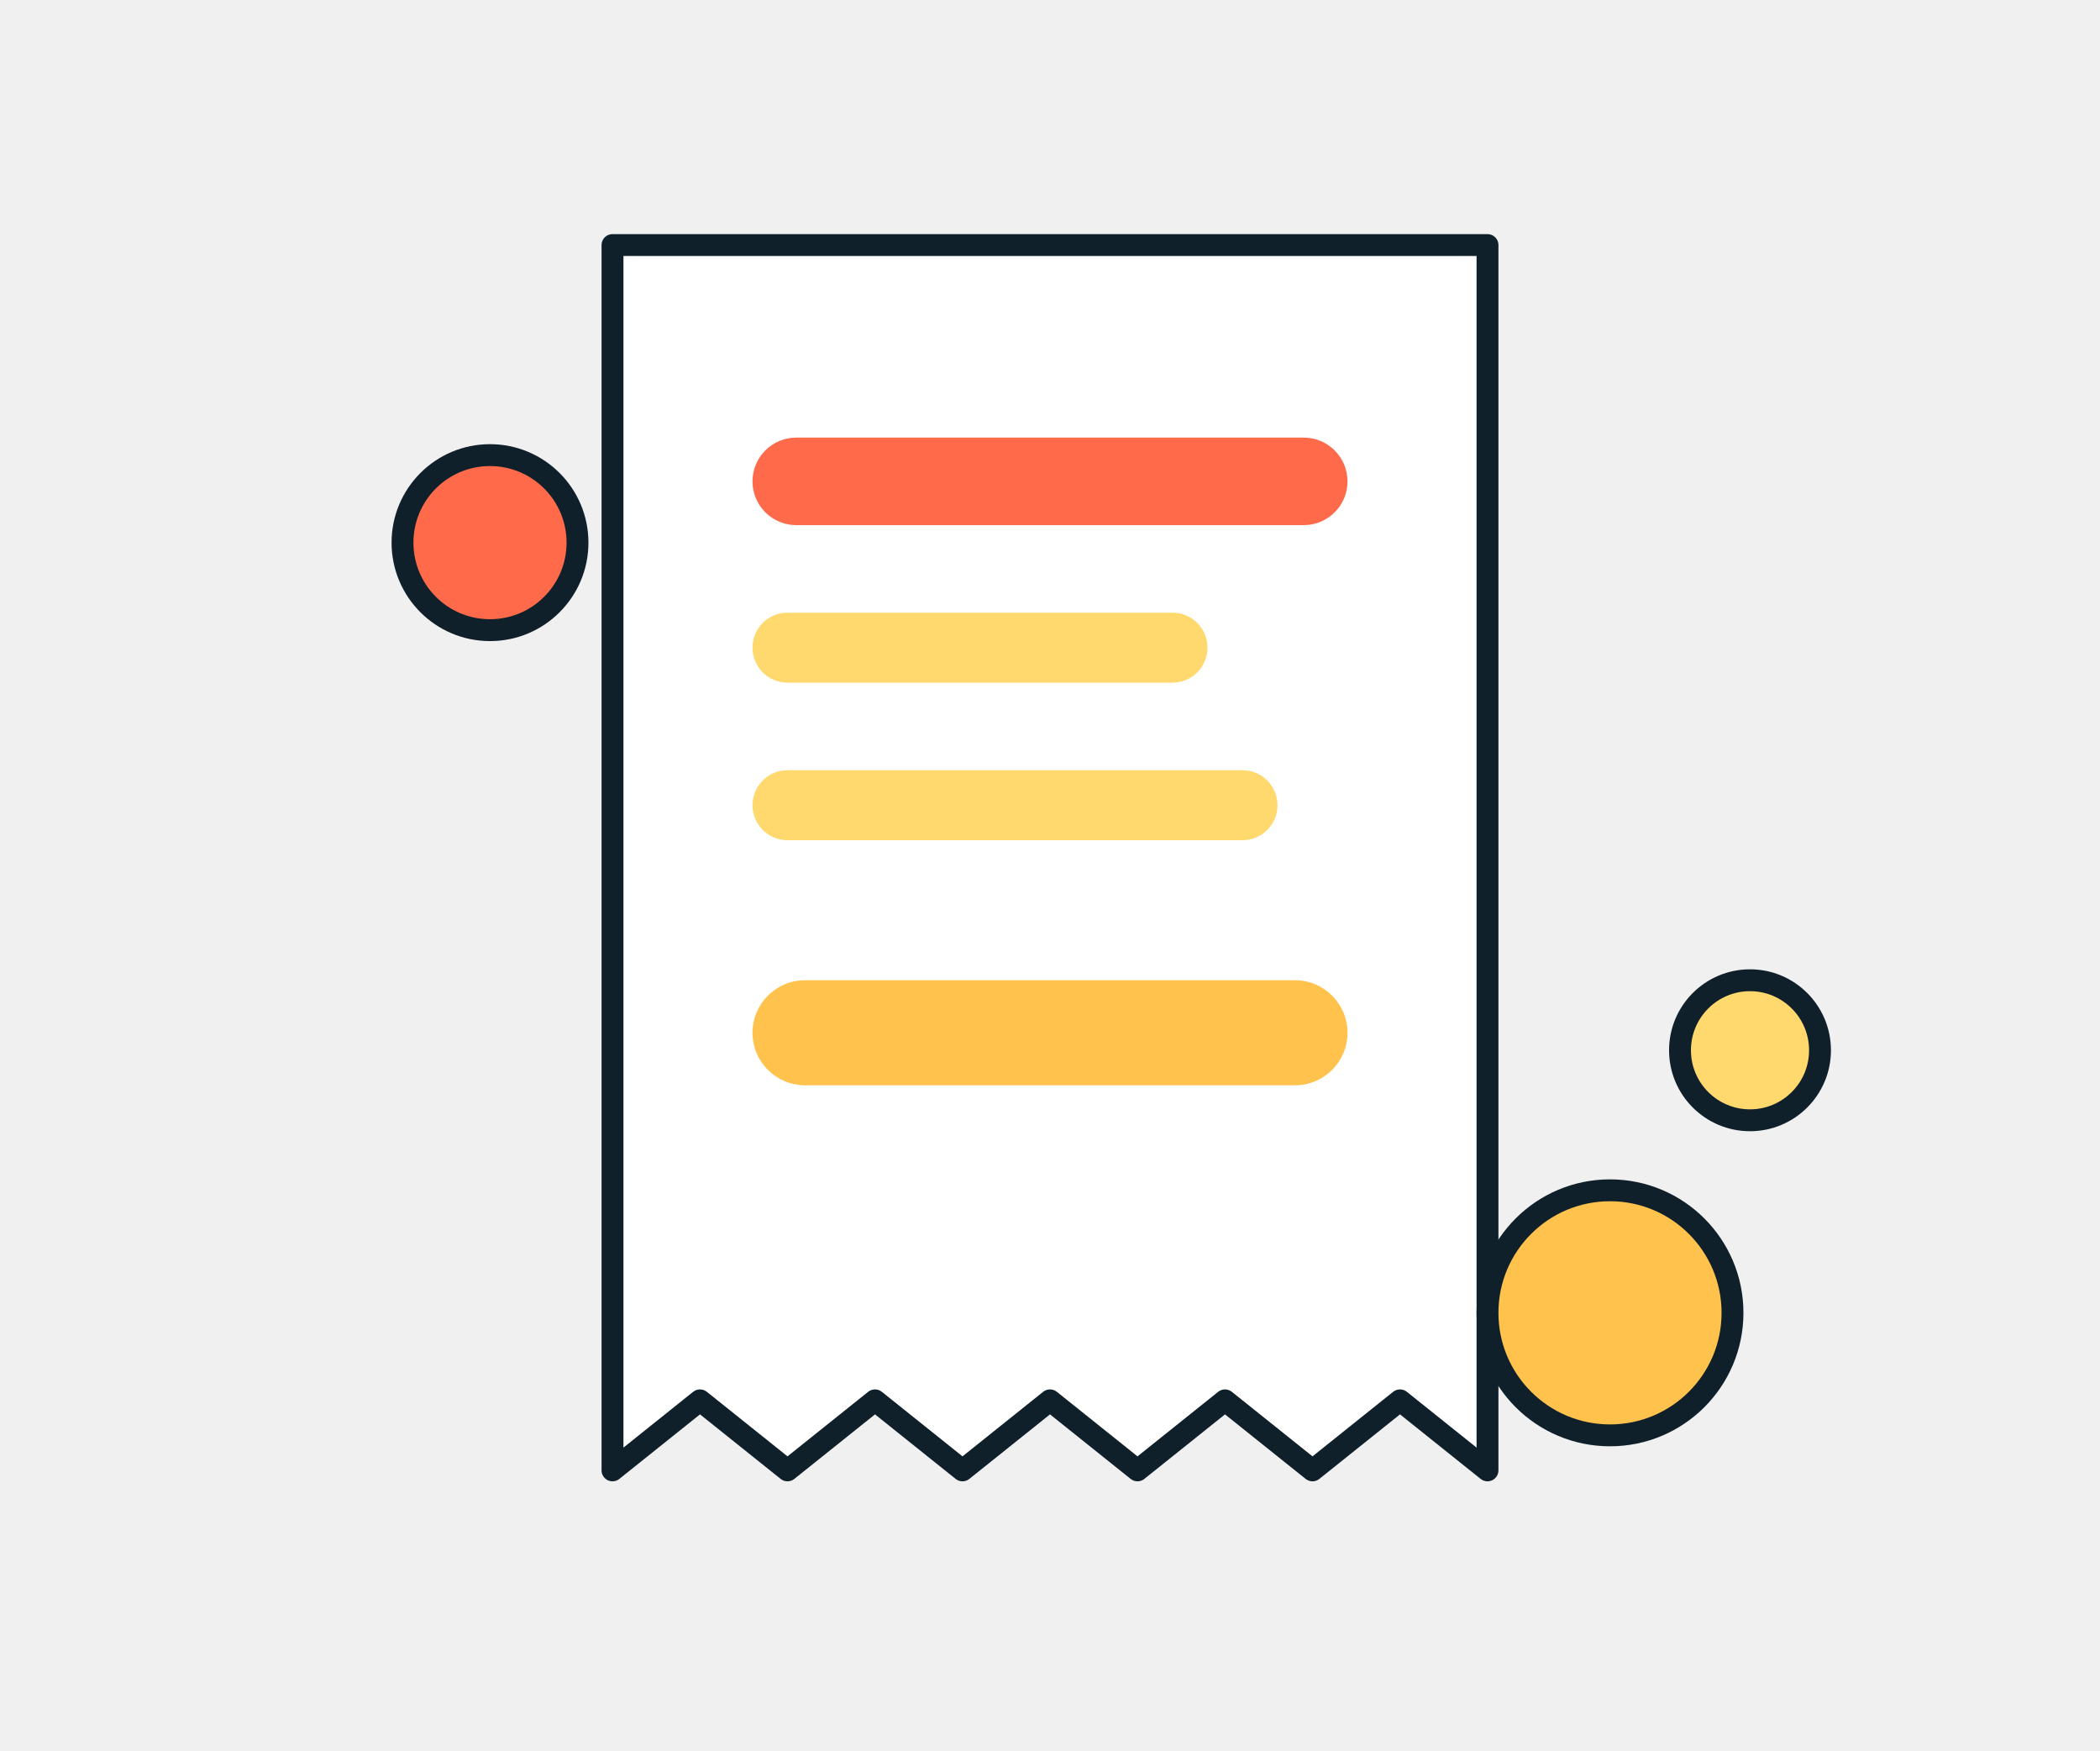
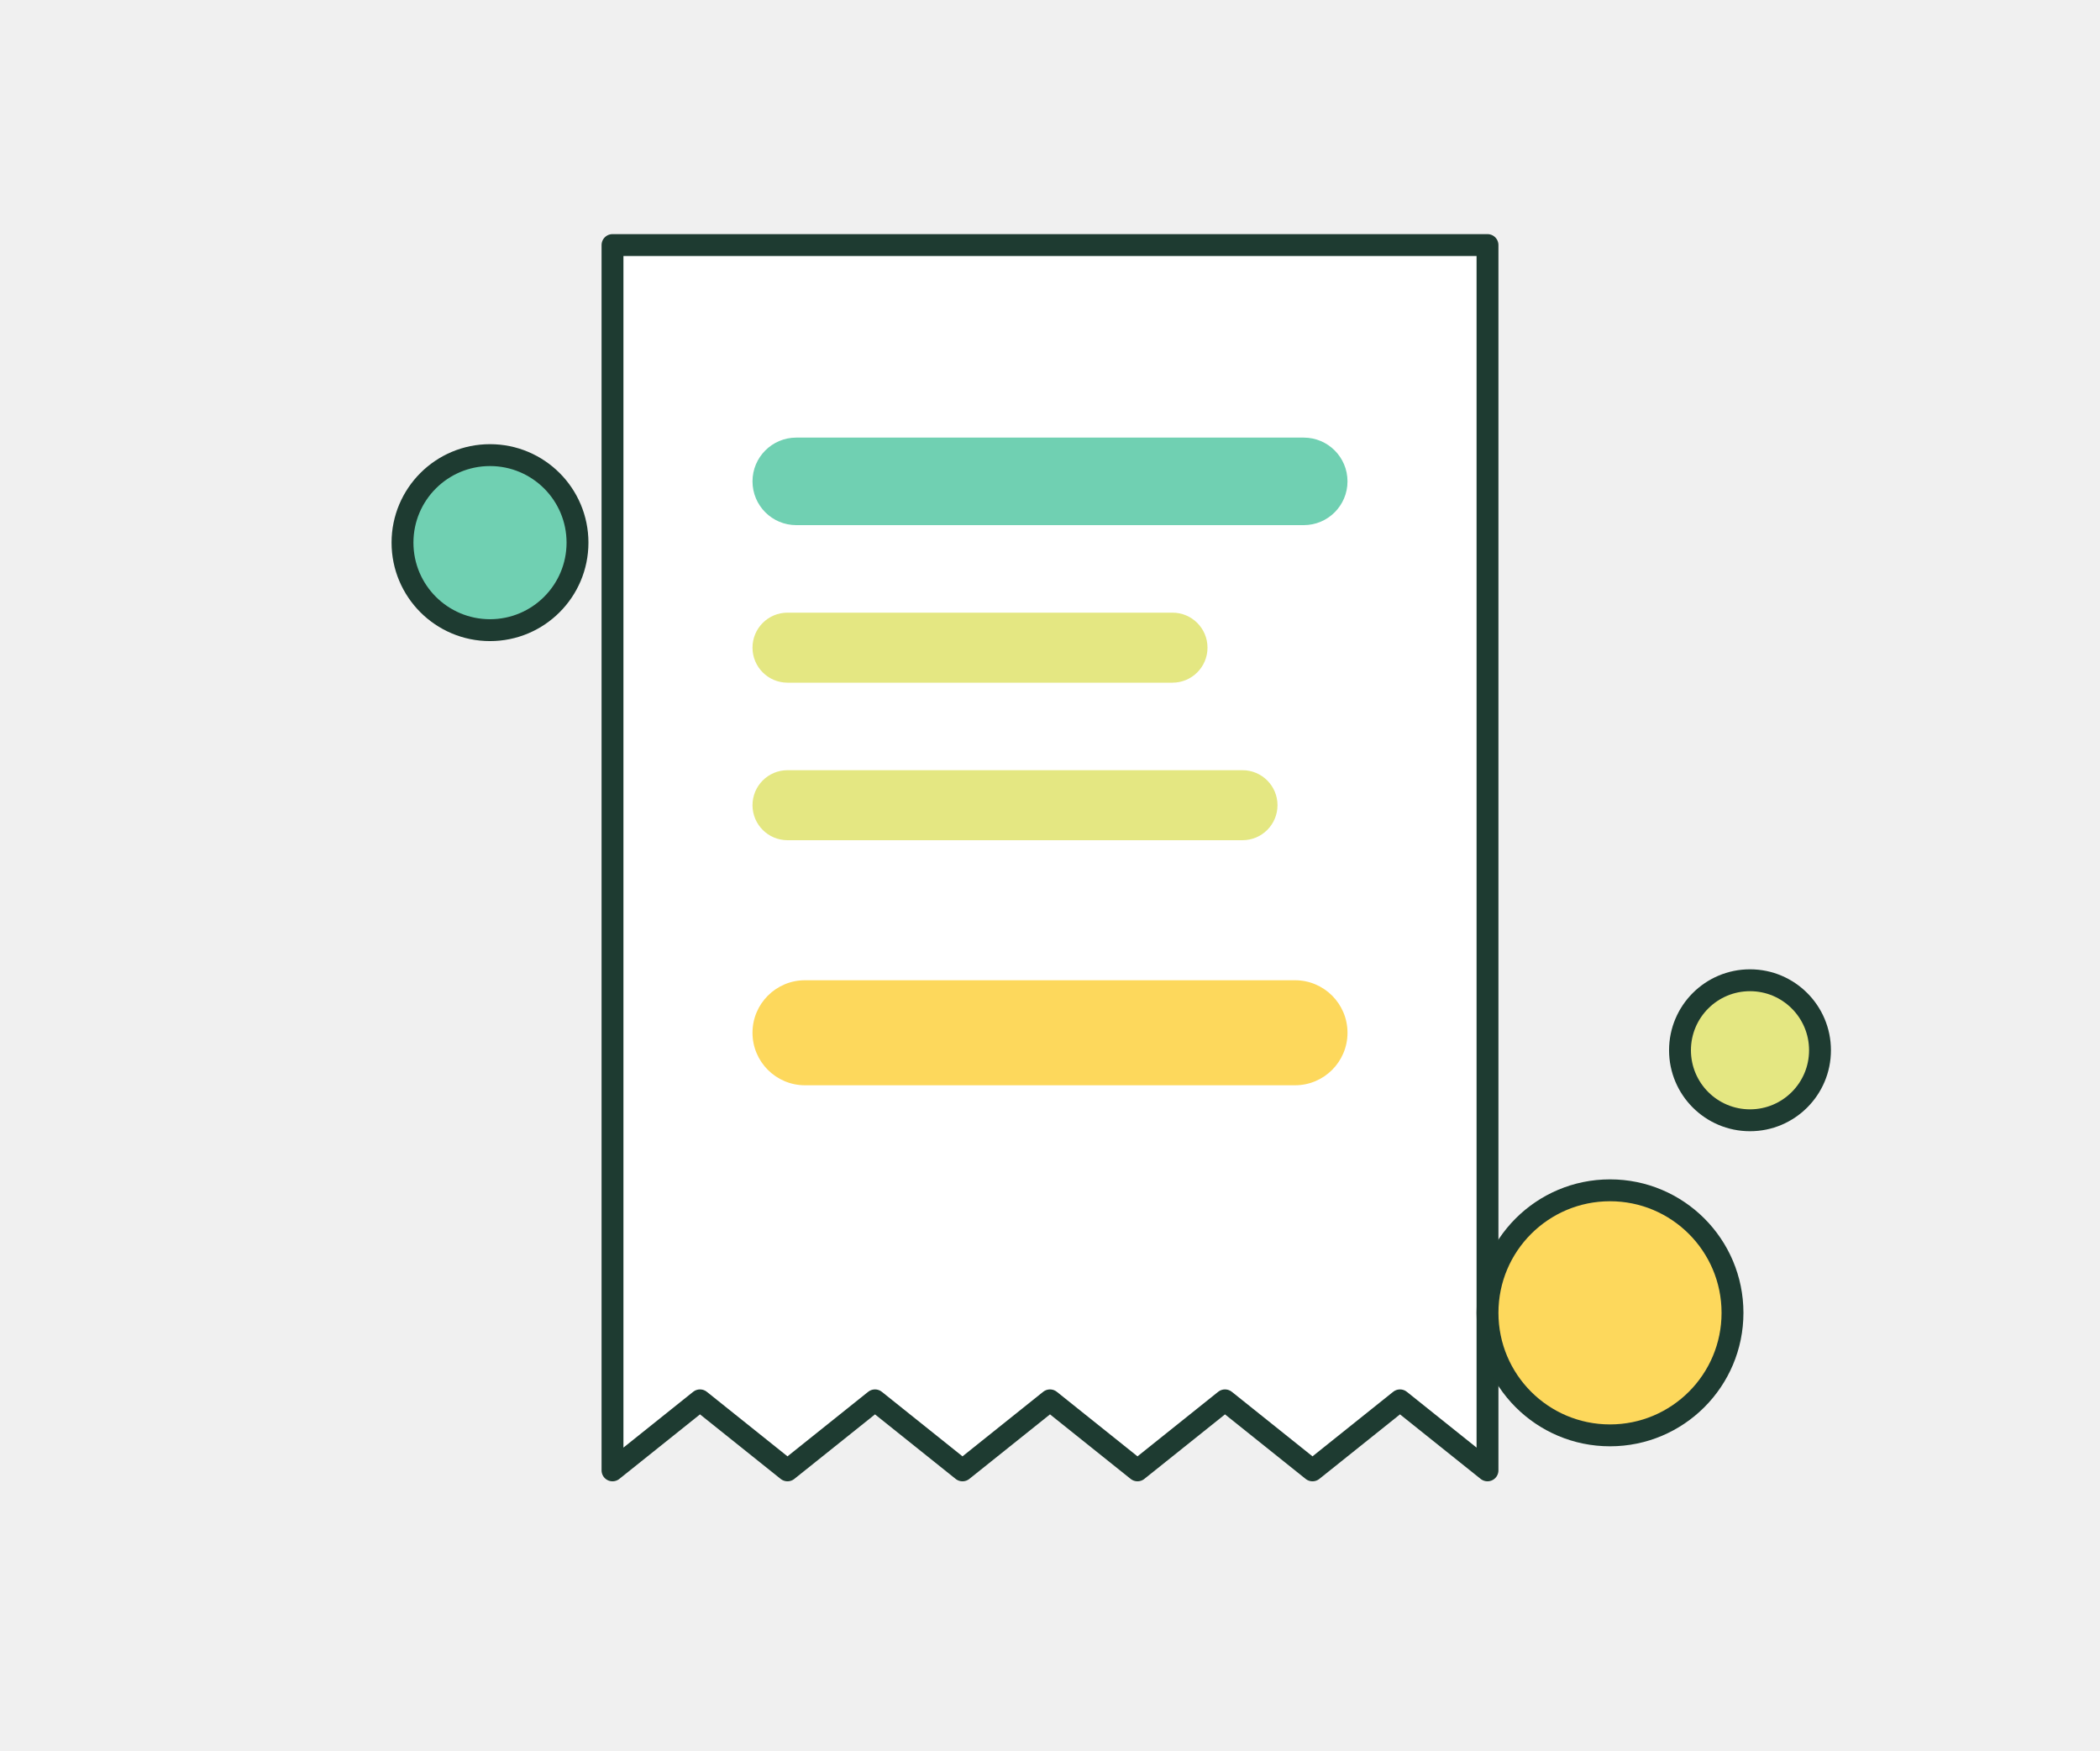
<svg xmlns="http://www.w3.org/2000/svg" viewBox="0 0 240 200" width="240" height="200" fill="none">
-   <path d="M70 28 H170 V168 L160 160 L150 168 L140 160 L130 168 L120 160 L110 168 L100 160 L90 168 L80 160 L70 168 Z" fill="#FFFFFF" stroke="#10202A" stroke-width="2.5" stroke-linejoin="round" />
-   <rect x="86" y="50" width="68" height="10" rx="5" fill="#FF6B4A" />
-   <rect x="86" y="70" width="52" height="8" rx="4" fill="#FFD86E" />
-   <rect x="86" y="88" width="60" height="8" rx="4" fill="#FFD86E" />
-   <rect x="86" y="112" width="68" height="12" rx="6" fill="#FFC24D" />
-   <circle cx="56" cy="62" r="10" fill="#FF6B4A" stroke="#10202A" stroke-width="2.5" />
-   <circle cx="184" cy="150" r="14" fill="#FFC24D" stroke="#10202A" stroke-width="2.5" />
-   <circle cx="200" cy="120" r="8" fill="#FFD86E" stroke="#10202A" stroke-width="2.5" />
+   <path d="M70 28 H170 V168 L160 160 L150 168 L140 160 L130 168 L120 160 L110 168 L100 160 L90 168 L80 160 L70 168 Z" fill="#FFFFFF" stroke="#1E3B31" stroke-width="2.5" stroke-linejoin="round" />
+   <rect x="86" y="50" width="68" height="10" rx="5" fill="#70D0B2" />
+   <rect x="86" y="70" width="52" height="8" rx="4" fill="#E4E782" />
+   <rect x="86" y="88" width="60" height="8" rx="4" fill="#E4E782" />
+   <rect x="86" y="112" width="68" height="12" rx="6" fill="#FDD85C" />
+   <circle cx="56" cy="62" r="10" fill="#70D0B2" stroke="#1E3B31" stroke-width="2.5" />
+   <circle cx="184" cy="150" r="14" fill="#FDD85C" stroke="#1E3B31" stroke-width="2.5" />
+   <circle cx="200" cy="120" r="8" fill="#E4E782" stroke="#1E3B31" stroke-width="2.5" />
</svg>
